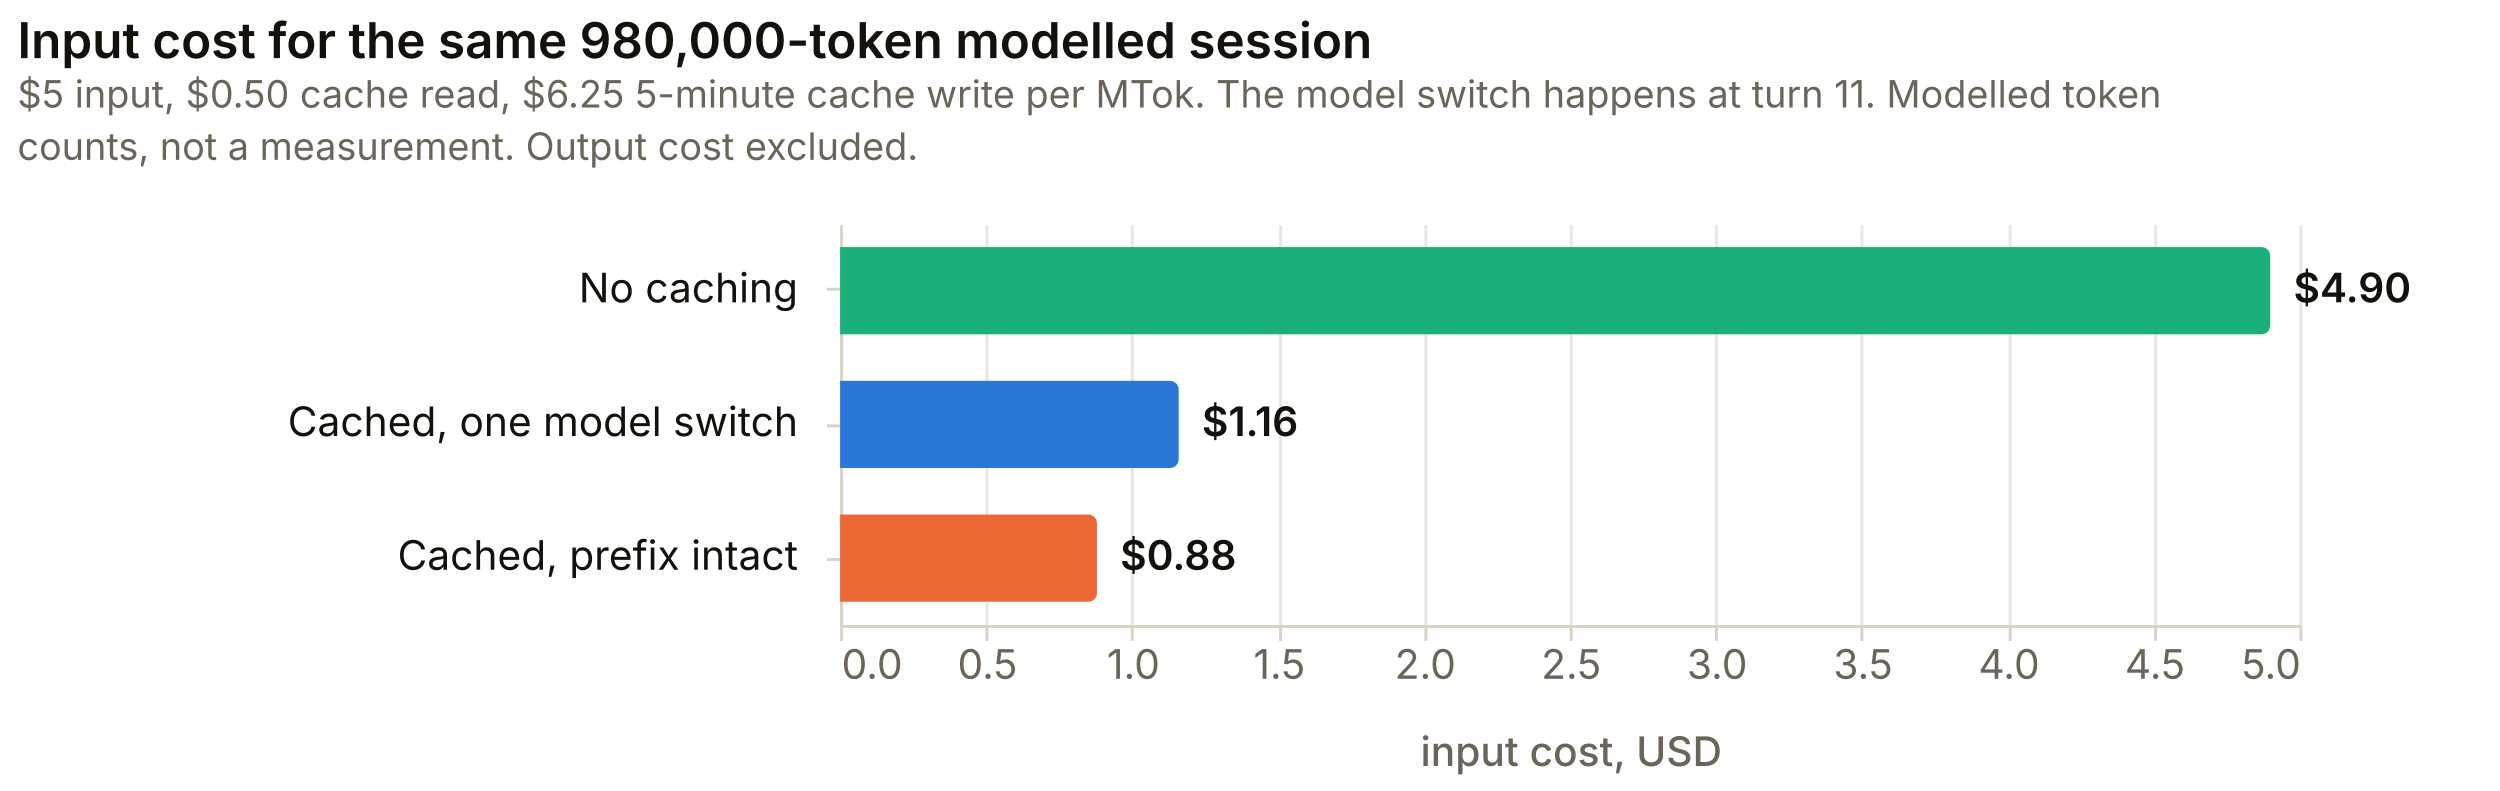
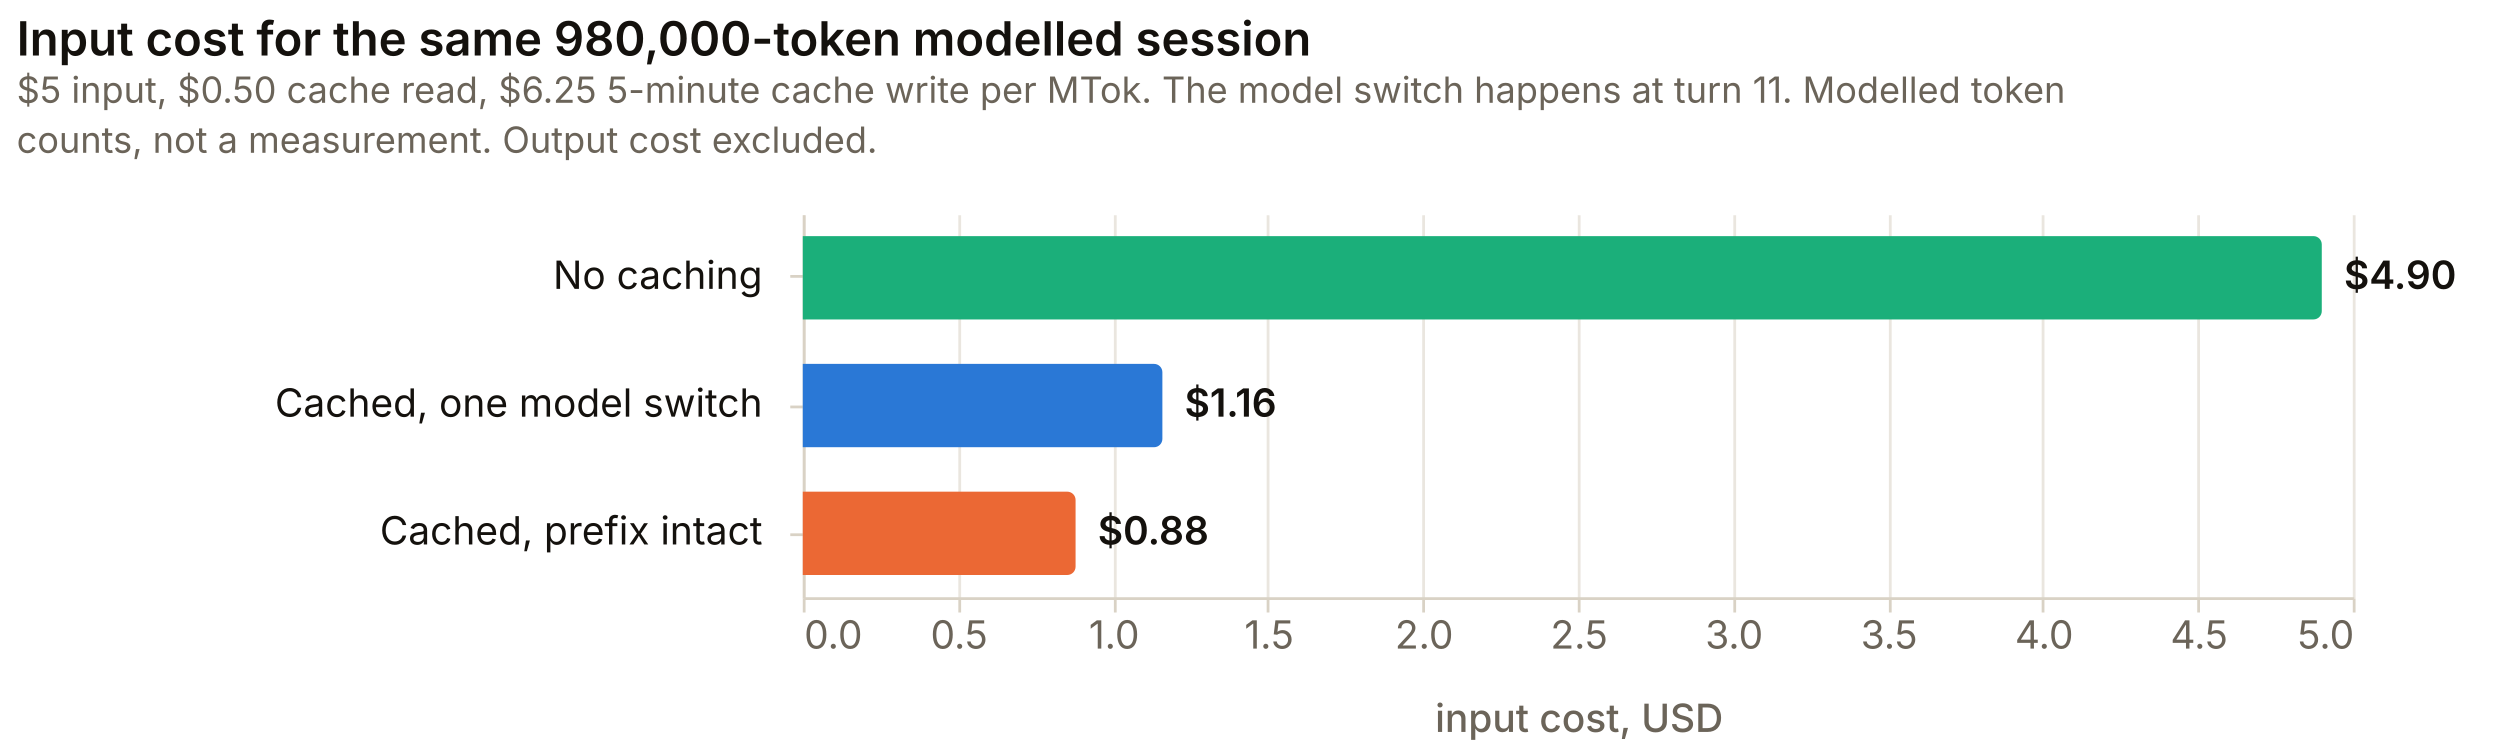
- <svg xmlns="http://www.w3.org/2000/svg" version="1.1" class="marks" width="860" height="272" viewBox="0 0 860 272">
+ <svg xmlns="http://www.w3.org/2000/svg" version="1.1" class="marks" width="900" height="272" viewBox="0 0 900 272">
  <g fill="none" stroke-miterlimit="4" transform="translate(289,77)">
    <g class="mark-group role-frame root" role="graphics-object" aria-roledescription="group mark container">
      <g transform="translate(0,0)">
-         <path class="background" aria-hidden="true" d="M0,0h502v138h-502Z" />
+         <path class="background" aria-hidden="true" d="M0,0h558v138h-558Z" />
        <g>
          <g class="mark-group role-axis" aria-hidden="true">
            <g transform="translate(0.5,138.5)">
              <path class="background" aria-hidden="true" d="M0,0h0v0h0Z" pointer-events="none" />
              <g>
                <g class="mark-rule role-axis-grid" pointer-events="none">
                  <line transform="translate(0,0)" x2="0" y2="-138" stroke="#d9d2c5" stroke-opacity="0.55" stroke-width="1" opacity="1" />
-                   <line transform="translate(100,0)" x2="0" y2="-138" stroke="#d9d2c5" stroke-opacity="0.55" stroke-width="1" opacity="1" />
-                   <line transform="translate(201,0)" x2="0" y2="-138" stroke="#d9d2c5" stroke-opacity="0.55" stroke-width="1" opacity="1" />
-                   <line transform="translate(301,0)" x2="0" y2="-138" stroke="#d9d2c5" stroke-opacity="0.55" stroke-width="1" opacity="1" />
-                   <line transform="translate(402,0)" x2="0" y2="-138" stroke="#d9d2c5" stroke-opacity="0.55" stroke-width="1" opacity="1" />
+                   <line transform="translate(112,0)" x2="0" y2="-138" stroke="#d9d2c5" stroke-opacity="0.55" stroke-width="1" opacity="1" />
+                   <line transform="translate(223,0)" x2="0" y2="-138" stroke="#d9d2c5" stroke-opacity="0.55" stroke-width="1" opacity="1" />
+                   <line transform="translate(335,0)" x2="0" y2="-138" stroke="#d9d2c5" stroke-opacity="0.55" stroke-width="1" opacity="1" />
+                   <line transform="translate(446,0)" x2="0" y2="-138" stroke="#d9d2c5" stroke-opacity="0.55" stroke-width="1" opacity="1" />
+                   <line transform="translate(558,0)" x2="0" y2="-138" stroke="#d9d2c5" stroke-opacity="0.55" stroke-width="1" opacity="1" />
+                   <line transform="translate(56,0)" x2="0" y2="-138" stroke="#d9d2c5" stroke-opacity="0.55" stroke-width="1" opacity="1" />
+                   <line transform="translate(167,0)" x2="0" y2="-138" stroke="#d9d2c5" stroke-opacity="0.55" stroke-width="1" opacity="1" />
+                   <line transform="translate(279,0)" x2="0" y2="-138" stroke="#d9d2c5" stroke-opacity="0.55" stroke-width="1" opacity="1" />
+                   <line transform="translate(391,0)" x2="0" y2="-138" stroke="#d9d2c5" stroke-opacity="0.55" stroke-width="1" opacity="1" />
                  <line transform="translate(502,0)" x2="0" y2="-138" stroke="#d9d2c5" stroke-opacity="0.55" stroke-width="1" opacity="1" />
-                   <line transform="translate(50,0)" x2="0" y2="-138" stroke="#d9d2c5" stroke-opacity="0.55" stroke-width="1" opacity="1" />
-                   <line transform="translate(151,0)" x2="0" y2="-138" stroke="#d9d2c5" stroke-opacity="0.55" stroke-width="1" opacity="1" />
-                   <line transform="translate(251,0)" x2="0" y2="-138" stroke="#d9d2c5" stroke-opacity="0.55" stroke-width="1" opacity="1" />
-                   <line transform="translate(351,0)" x2="0" y2="-138" stroke="#d9d2c5" stroke-opacity="0.55" stroke-width="1" opacity="1" />
-                   <line transform="translate(452,0)" x2="0" y2="-138" stroke="#d9d2c5" stroke-opacity="0.55" stroke-width="1" opacity="1" />
                </g>
              </g>
              <path class="foreground" aria-hidden="true" d="" pointer-events="none" display="none" />
            </g>
          </g>
          <g class="mark-group role-axis" role="graphics-symbol" aria-roledescription="axis" aria-label="X-axis titled 'input cost, USD' for a linear scale with values from 0 to 5">
            <g transform="translate(0.5,138.5)">
              <path class="background" aria-hidden="true" d="M0,0h0v0h0Z" pointer-events="none" />
              <g>
                <g class="mark-rule role-axis-tick" pointer-events="none">
                  <line transform="translate(0,0)" x2="0" y2="5" stroke="#d9d2c5" stroke-width="1" opacity="1" />
-                   <line transform="translate(100,0)" x2="0" y2="5" stroke="#d9d2c5" stroke-width="1" opacity="1" />
-                   <line transform="translate(201,0)" x2="0" y2="5" stroke="#d9d2c5" stroke-width="1" opacity="1" />
-                   <line transform="translate(301,0)" x2="0" y2="5" stroke="#d9d2c5" stroke-width="1" opacity="1" />
-                   <line transform="translate(402,0)" x2="0" y2="5" stroke="#d9d2c5" stroke-width="1" opacity="1" />
+                   <line transform="translate(112,0)" x2="0" y2="5" stroke="#d9d2c5" stroke-width="1" opacity="1" />
+                   <line transform="translate(223,0)" x2="0" y2="5" stroke="#d9d2c5" stroke-width="1" opacity="1" />
+                   <line transform="translate(335,0)" x2="0" y2="5" stroke="#d9d2c5" stroke-width="1" opacity="1" />
+                   <line transform="translate(446,0)" x2="0" y2="5" stroke="#d9d2c5" stroke-width="1" opacity="1" />
+                   <line transform="translate(558,0)" x2="0" y2="5" stroke="#d9d2c5" stroke-width="1" opacity="1" />
+                   <line transform="translate(56,0)" x2="0" y2="5" stroke="#d9d2c5" stroke-width="1" opacity="1" />
+                   <line transform="translate(167,0)" x2="0" y2="5" stroke="#d9d2c5" stroke-width="1" opacity="1" />
+                   <line transform="translate(279,0)" x2="0" y2="5" stroke="#d9d2c5" stroke-width="1" opacity="1" />
+                   <line transform="translate(391,0)" x2="0" y2="5" stroke="#d9d2c5" stroke-width="1" opacity="1" />
                  <line transform="translate(502,0)" x2="0" y2="5" stroke="#d9d2c5" stroke-width="1" opacity="1" />
-                   <line transform="translate(50,0)" x2="0" y2="5" stroke="#d9d2c5" stroke-width="1" opacity="1" />
-                   <line transform="translate(151,0)" x2="0" y2="5" stroke="#d9d2c5" stroke-width="1" opacity="1" />
-                   <line transform="translate(251,0)" x2="0" y2="5" stroke="#d9d2c5" stroke-width="1" opacity="1" />
-                   <line transform="translate(351,0)" x2="0" y2="5" stroke="#d9d2c5" stroke-width="1" opacity="1" />
-                   <line transform="translate(452,0)" x2="0" y2="5" stroke="#d9d2c5" stroke-width="1" opacity="1" />
                </g>
                <g class="mark-text role-axis-label" pointer-events="none">
                  <text text-anchor="start" transform="translate(0,18)" font-family="ui-sans-serif, system-ui, -apple-system, 'Segoe UI', Inter, Helvetica, Arial, sans-serif" font-size="14px" fill="#6b6459" opacity="1">0.0</text>
-                   <text text-anchor="middle" transform="translate(100.4,18)" font-family="ui-sans-serif, system-ui, -apple-system, 'Segoe UI', Inter, Helvetica, Arial, sans-serif" font-size="14px" fill="#6b6459" opacity="1">1.0</text>
-                   <text text-anchor="middle" transform="translate(200.8,18)" font-family="ui-sans-serif, system-ui, -apple-system, 'Segoe UI', Inter, Helvetica, Arial, sans-serif" font-size="14px" fill="#6b6459" opacity="1">2.0</text>
-                   <text text-anchor="middle" transform="translate(301.2,18)" font-family="ui-sans-serif, system-ui, -apple-system, 'Segoe UI', Inter, Helvetica, Arial, sans-serif" font-size="14px" fill="#6b6459" opacity="1">3.0</text>
-                   <text text-anchor="middle" transform="translate(401.6,18)" font-family="ui-sans-serif, system-ui, -apple-system, 'Segoe UI', Inter, Helvetica, Arial, sans-serif" font-size="14px" fill="#6b6459" opacity="1">4.0</text>
-                   <text text-anchor="end" transform="translate(502,18)" font-family="ui-sans-serif, system-ui, -apple-system, 'Segoe UI', Inter, Helvetica, Arial, sans-serif" font-size="14px" fill="#6b6459" opacity="1">5.0</text>
-                   <text text-anchor="middle" transform="translate(50.2,18)" font-family="ui-sans-serif, system-ui, -apple-system, 'Segoe UI', Inter, Helvetica, Arial, sans-serif" font-size="14px" fill="#6b6459" opacity="1">0.5</text>
-                   <text text-anchor="middle" transform="translate(150.6,18)" font-family="ui-sans-serif, system-ui, -apple-system, 'Segoe UI', Inter, Helvetica, Arial, sans-serif" font-size="14px" fill="#6b6459" opacity="1">1.5</text>
-                   <text text-anchor="middle" transform="translate(251,18)" font-family="ui-sans-serif, system-ui, -apple-system, 'Segoe UI', Inter, Helvetica, Arial, sans-serif" font-size="14px" fill="#6b6459" opacity="1">2.5</text>
-                   <text text-anchor="middle" transform="translate(351.4,18)" font-family="ui-sans-serif, system-ui, -apple-system, 'Segoe UI', Inter, Helvetica, Arial, sans-serif" font-size="14px" fill="#6b6459" opacity="1">3.5</text>
-                   <text text-anchor="middle" transform="translate(451.8,18)" font-family="ui-sans-serif, system-ui, -apple-system, 'Segoe UI', Inter, Helvetica, Arial, sans-serif" font-size="14px" fill="#6b6459" opacity="1">4.5</text>
+                   <text text-anchor="middle" transform="translate(111.6,18)" font-family="ui-sans-serif, system-ui, -apple-system, 'Segoe UI', Inter, Helvetica, Arial, sans-serif" font-size="14px" fill="#6b6459" opacity="1">1.0</text>
+                   <text text-anchor="middle" transform="translate(223.2,18)" font-family="ui-sans-serif, system-ui, -apple-system, 'Segoe UI', Inter, Helvetica, Arial, sans-serif" font-size="14px" fill="#6b6459" opacity="1">2.0</text>
+                   <text text-anchor="middle" transform="translate(334.8,18)" font-family="ui-sans-serif, system-ui, -apple-system, 'Segoe UI', Inter, Helvetica, Arial, sans-serif" font-size="14px" fill="#6b6459" opacity="1">3.0</text>
+                   <text text-anchor="middle" transform="translate(446.4,18)" font-family="ui-sans-serif, system-ui, -apple-system, 'Segoe UI', Inter, Helvetica, Arial, sans-serif" font-size="14px" fill="#6b6459" opacity="1">4.0</text>
+                   <text text-anchor="end" transform="translate(558,18)" font-family="ui-sans-serif, system-ui, -apple-system, 'Segoe UI', Inter, Helvetica, Arial, sans-serif" font-size="14px" fill="#6b6459" opacity="1">5.0</text>
+                   <text text-anchor="middle" transform="translate(55.8,18)" font-family="ui-sans-serif, system-ui, -apple-system, 'Segoe UI', Inter, Helvetica, Arial, sans-serif" font-size="14px" fill="#6b6459" opacity="1">0.5</text>
+                   <text text-anchor="middle" transform="translate(167.4,18)" font-family="ui-sans-serif, system-ui, -apple-system, 'Segoe UI', Inter, Helvetica, Arial, sans-serif" font-size="14px" fill="#6b6459" opacity="1">1.5</text>
+                   <text text-anchor="middle" transform="translate(279,18)" font-family="ui-sans-serif, system-ui, -apple-system, 'Segoe UI', Inter, Helvetica, Arial, sans-serif" font-size="14px" fill="#6b6459" opacity="1">2.5</text>
+                   <text text-anchor="middle" transform="translate(390.6,18)" font-family="ui-sans-serif, system-ui, -apple-system, 'Segoe UI', Inter, Helvetica, Arial, sans-serif" font-size="14px" fill="#6b6459" opacity="1">3.5</text>
+                   <text text-anchor="middle" transform="translate(502.2,18)" font-family="ui-sans-serif, system-ui, -apple-system, 'Segoe UI', Inter, Helvetica, Arial, sans-serif" font-size="14px" fill="#6b6459" opacity="1">4.5</text>
                </g>
                <g class="mark-rule role-axis-domain" pointer-events="none">
-                   <line transform="translate(0,0)" x2="502" y2="0" stroke="#d9d2c5" stroke-width="1" opacity="1" />
+                   <line transform="translate(0,0)" x2="558" y2="0" stroke="#d9d2c5" stroke-width="1" opacity="1" />
                </g>
                <g class="mark-text role-axis-title" pointer-events="none">
-                   <text text-anchor="middle" transform="translate(251,48)" font-family="ui-sans-serif, system-ui, -apple-system, 'Segoe UI', Inter, Helvetica, Arial, sans-serif" font-size="14px" font-weight="500" fill="#6b6459" opacity="1">input cost, USD</text>
+                   <text text-anchor="middle" transform="translate(279,48)" font-family="ui-sans-serif, system-ui, -apple-system, 'Segoe UI', Inter, Helvetica, Arial, sans-serif" font-size="14px" font-weight="500" fill="#6b6459" opacity="1">input cost, USD</text>
                </g>
              </g>
              <path class="foreground" aria-hidden="true" d="" pointer-events="none" display="none" />
            </g>
          </g>
          <g class="mark-group role-axis" role="graphics-symbol" aria-roledescription="axis" aria-label="Y-axis for a discrete scale with 3 values: No caching, Cached, one model switch, Cached, prefix intact">
            <g transform="translate(0.5,0.5)">
              <path class="background" aria-hidden="true" d="M0,0h0v0h0Z" pointer-events="none" />
              <g>
                <g class="mark-rule role-axis-tick" pointer-events="none">
                  <line transform="translate(0,22)" x2="-5" y2="0" stroke="#d9d2c5" stroke-width="1" opacity="1" />
                  <line transform="translate(0,69)" x2="-5" y2="0" stroke="#d9d2c5" stroke-width="1" opacity="1" />
                  <line transform="translate(0,115)" x2="-5" y2="0" stroke="#d9d2c5" stroke-width="1" opacity="1" />
                </g>
                <g class="mark-text role-axis-label" pointer-events="none">
                  <text text-anchor="end" transform="translate(-15,26.5)" font-family="ui-sans-serif, system-ui, -apple-system, 'Segoe UI', Inter, Helvetica, Arial, sans-serif" font-size="14px" fill="#14110d" opacity="1">No caching</text>
                  <text text-anchor="end" transform="translate(-15,72.5)" font-family="ui-sans-serif, system-ui, -apple-system, 'Segoe UI', Inter, Helvetica, Arial, sans-serif" font-size="14px" fill="#14110d" opacity="1">Cached, one model switch</text>
                  <text text-anchor="end" transform="translate(-15,118.5)" font-family="ui-sans-serif, system-ui, -apple-system, 'Segoe UI', Inter, Helvetica, Arial, sans-serif" font-size="14px" fill="#14110d" opacity="1">Cached, prefix intact</text>
                </g>
                <g class="mark-rule role-axis-domain" pointer-events="none">
                  <line transform="translate(0,0)" x2="0" y2="138" stroke="#d9d2c5" stroke-width="1" opacity="1" />
                </g>
              </g>
              <path class="foreground" aria-hidden="true" d="" pointer-events="none" display="none" />
            </g>
          </g>
          <g class="mark-group role-scope" role="graphics-object" aria-roledescription="group mark container">
            <g transform="translate(0,8)">
-               <path class="background" aria-hidden="true" d="M0,0L488.96,0C490.616,0,491.96,1.344,491.96,3L491.96,27C491.96,28.656,490.616,30,488.96,30L0,30C0,30,0,30,0,30L0,0C0,0,0,0,0,0Z" />
+               <path class="background" aria-hidden="true" d="M0,0L543.84,0C545.496,0,546.84,1.344,546.84,3L546.84,27C546.84,28.656,545.496,30,543.84,30L0,30C0,30,0,30,0,30L0,0C0,0,0,0,0,0Z" />
              <g clip-path="url(#clip81)">
                <g class="mark-group role-scope" role="graphics-object" aria-roledescription="group mark container">
                  <g transform="translate(0,0)">
                    <path class="background" aria-hidden="true" d="M0,0h0v30h0Z" />
                    <g>
                      <g class="mark-rect role-mark layer_0_marks" role="graphics-object" aria-roledescription="rect mark container">
-                         <path aria-label="input cost, USD: 4.9; case: No caching" role="graphics-symbol" aria-roledescription="bar" d="M0,0h491.96v30h-491.96Z" fill="#1baf7a" />
+                         <path aria-label="input cost, USD: 4.9; case: No caching" role="graphics-symbol" aria-roledescription="bar" d="M0,0h546.84v30h-546.84Z" fill="#1baf7a" />
                      </g>
                    </g>
                    <path class="foreground" aria-hidden="true" d="" display="none" />
                  </g>
                </g>
              </g>
              <path class="foreground" aria-hidden="true" d="" display="none" />
            </g>
            <g transform="translate(0,54)">
-               <path class="background" aria-hidden="true" d="M0,0L113.464,0C115.12,0,116.464,1.344,116.464,3L116.464,27C116.464,28.656,115.12,30,113.464,30L0,30C0,30,0,30,0,30L0,0C0,0,0,0,0,0Z" />
+               <path class="background" aria-hidden="true" d="M0,0L126.456,0C128.112,0,129.456,1.344,129.456,3L129.456,27C129.456,28.656,128.112,30,126.456,30L0,30C0,30,0,30,0,30L0,0C0,0,0,0,0,0Z" />
              <g clip-path="url(#clip82)">
                <g class="mark-group role-scope" role="graphics-object" aria-roledescription="group mark container">
                  <g transform="translate(0,0)">
                    <path class="background" aria-hidden="true" d="M0,0h0v30h0Z" />
                    <g>
                      <g class="mark-rect role-mark layer_0_marks" role="graphics-object" aria-roledescription="rect mark container">
-                         <path aria-label="input cost, USD: 1.16; case: Cached, one model switch" role="graphics-symbol" aria-roledescription="bar" d="M0,0h116.464v30h-116.464Z" fill="#2a78d6" />
+                         <path aria-label="input cost, USD: 1.16; case: Cached, one model switch" role="graphics-symbol" aria-roledescription="bar" d="M0,0h129.456v30h-129.456Z" fill="#2a78d6" />
                      </g>
                    </g>
                    <path class="foreground" aria-hidden="true" d="" display="none" />
                  </g>
                </g>
              </g>
              <path class="foreground" aria-hidden="true" d="" display="none" />
            </g>
            <g transform="translate(0,100)">
-               <path class="background" aria-hidden="true" d="M0,0L85.352,0C87.008,0,88.352,1.344,88.352,3L88.352,27C88.352,28.656,87.008,30,85.352,30L0,30C0,30,0,30,0,30L0,0C0,0,0,0,0,0Z" />
+               <path class="background" aria-hidden="true" d="M0,0L95.208,0C96.864,0,98.208,1.344,98.208,3L98.208,27C98.208,28.656,96.864,30,95.208,30L0,30C0,30,0,30,0,30L0,0C0,0,0,0,0,0Z" />
              <g clip-path="url(#clip83)">
                <g class="mark-group role-scope" role="graphics-object" aria-roledescription="group mark container">
                  <g transform="translate(0,0)">
                    <path class="background" aria-hidden="true" d="M0,0h0v30h0Z" />
                    <g>
                      <g class="mark-rect role-mark layer_0_marks" role="graphics-object" aria-roledescription="rect mark container">
-                         <path aria-label="input cost, USD: 0.88; case: Cached, prefix intact" role="graphics-symbol" aria-roledescription="bar" d="M0,0h88.352v30h-88.352Z" fill="#eb6834" />
+                         <path aria-label="input cost, USD: 0.88; case: Cached, prefix intact" role="graphics-symbol" aria-roledescription="bar" d="M0,0h98.208v30h-98.208Z" fill="#eb6834" />
                      </g>
                    </g>
                    <path class="foreground" aria-hidden="true" d="" display="none" />
                  </g>
                </g>
              </g>
              <path class="foreground" aria-hidden="true" d="" display="none" />
            </g>
          </g>
          <g class="mark-text role-mark layer_1_marks" role="graphics-object" aria-roledescription="text mark container">
-             <text aria-label="input cost, USD: 4.9; case: No caching; d: $4.90" role="graphics-symbol" aria-roledescription="text mark" text-anchor="start" transform="translate(499.96,27)" font-family="ui-sans-serif, system-ui, -apple-system, 'Segoe UI', Inter, Helvetica, Arial, sans-serif" font-size="14px" font-weight="600" fill="#14110d">$4.90</text>
-             <text aria-label="input cost, USD: 1.16; case: Cached, one model switch; d: $1.16" role="graphics-symbol" aria-roledescription="text mark" text-anchor="start" transform="translate(124.464,73)" font-family="ui-sans-serif, system-ui, -apple-system, 'Segoe UI', Inter, Helvetica, Arial, sans-serif" font-size="14px" font-weight="600" fill="#14110d">$1.16</text>
-             <text aria-label="input cost, USD: 0.88; case: Cached, prefix intact; d: $0.88" role="graphics-symbol" aria-roledescription="text mark" text-anchor="start" transform="translate(96.352,119)" font-family="ui-sans-serif, system-ui, -apple-system, 'Segoe UI', Inter, Helvetica, Arial, sans-serif" font-size="14px" font-weight="600" fill="#14110d">$0.88</text>
+             <text aria-label="input cost, USD: 4.9; case: No caching; d: $4.90" role="graphics-symbol" aria-roledescription="text mark" text-anchor="start" transform="translate(554.84,27)" font-family="ui-sans-serif, system-ui, -apple-system, 'Segoe UI', Inter, Helvetica, Arial, sans-serif" font-size="14px" font-weight="600" fill="#14110d">$4.90</text>
+             <text aria-label="input cost, USD: 1.16; case: Cached, one model switch; d: $1.16" role="graphics-symbol" aria-roledescription="text mark" text-anchor="start" transform="translate(137.456,73)" font-family="ui-sans-serif, system-ui, -apple-system, 'Segoe UI', Inter, Helvetica, Arial, sans-serif" font-size="14px" font-weight="600" fill="#14110d">$1.16</text>
+             <text aria-label="input cost, USD: 0.88; case: Cached, prefix intact; d: $0.88" role="graphics-symbol" aria-roledescription="text mark" text-anchor="start" transform="translate(106.208,119)" font-family="ui-sans-serif, system-ui, -apple-system, 'Segoe UI', Inter, Helvetica, Arial, sans-serif" font-size="14px" font-weight="600" fill="#14110d">$0.88</text>
          </g>
          <g class="mark-group role-title">
            <g transform="translate(-283,-70)">
              <path class="background" aria-hidden="true" d="M0,0h0v0h0Z" pointer-events="none" />
              <g>
                <g class="mark-text role-title-text" role="graphics-symbol" aria-roledescription="title" aria-label="Title text 'Input cost for the same 980,000-token modelled session'" pointer-events="none">
                  <text text-anchor="start" transform="translate(0,13)" font-family="ui-sans-serif, system-ui, -apple-system, 'Segoe UI', Inter, Helvetica, Arial, sans-serif" font-size="17px" font-weight="600" fill="#14110d" opacity="1">Input cost for the same 980,000-token modelled session</text>
                </g>
                <g class="mark-text role-title-subtitle" role="graphics-symbol" aria-roledescription="subtitle" aria-label="Subtitle text '$5 input, $0.50 cache read, $6.25 5-minute cache write per MTok. The model switch happens at turn 11. Modelled token counts, not a measurement. Output cost excluded.'" pointer-events="none">
                  <text text-anchor="start" transform="translate(0,30)" font-family="ui-sans-serif, system-ui, -apple-system, 'Segoe UI', Inter, Helvetica, Arial, sans-serif" font-size="13px" fill="#6b6459" opacity="1">
                    <tspan>$5 input, $0.50 cache read, $6.25 5-minute cache write per MTok. The model switch happens at turn 11. Modelled token</tspan>
                    <tspan x="0" dy="18">counts, not a measurement. Output cost excluded.</tspan>
                  </text>
                </g>
              </g>
              <path class="foreground" aria-hidden="true" d="" pointer-events="none" display="none" />
            </g>
          </g>
        </g>
        <path class="foreground" aria-hidden="true" d="" display="none" />
      </g>
    </g>
  </g>
  <defs>
    <clipPath id="clip81">
-       <path d="M0,0L488.96,0C490.616,0,491.96,1.344,491.96,3L491.96,27C491.96,28.656,490.616,30,488.96,30L0,30C0,30,0,30,0,30L0,0C0,0,0,0,0,0Z" />
+       <path d="M0,0L543.84,0C545.496,0,546.84,1.344,546.84,3L546.84,27C546.84,28.656,545.496,30,543.84,30L0,30C0,30,0,30,0,30L0,0C0,0,0,0,0,0Z" />
    </clipPath>
    <clipPath id="clip82">
-       <path d="M0,0L113.464,0C115.12,0,116.464,1.344,116.464,3L116.464,27C116.464,28.656,115.12,30,113.464,30L0,30C0,30,0,30,0,30L0,0C0,0,0,0,0,0Z" />
+       <path d="M0,0L126.456,0C128.112,0,129.456,1.344,129.456,3L129.456,27C129.456,28.656,128.112,30,126.456,30L0,30C0,30,0,30,0,30L0,0C0,0,0,0,0,0Z" />
    </clipPath>
    <clipPath id="clip83">
-       <path d="M0,0L85.352,0C87.008,0,88.352,1.344,88.352,3L88.352,27C88.352,28.656,87.008,30,85.352,30L0,30C0,30,0,30,0,30L0,0C0,0,0,0,0,0Z" />
+       <path d="M0,0L95.208,0C96.864,0,98.208,1.344,98.208,3L98.208,27C98.208,28.656,96.864,30,95.208,30L0,30C0,30,0,30,0,30L0,0C0,0,0,0,0,0Z" />
    </clipPath>
  </defs>
</svg>
